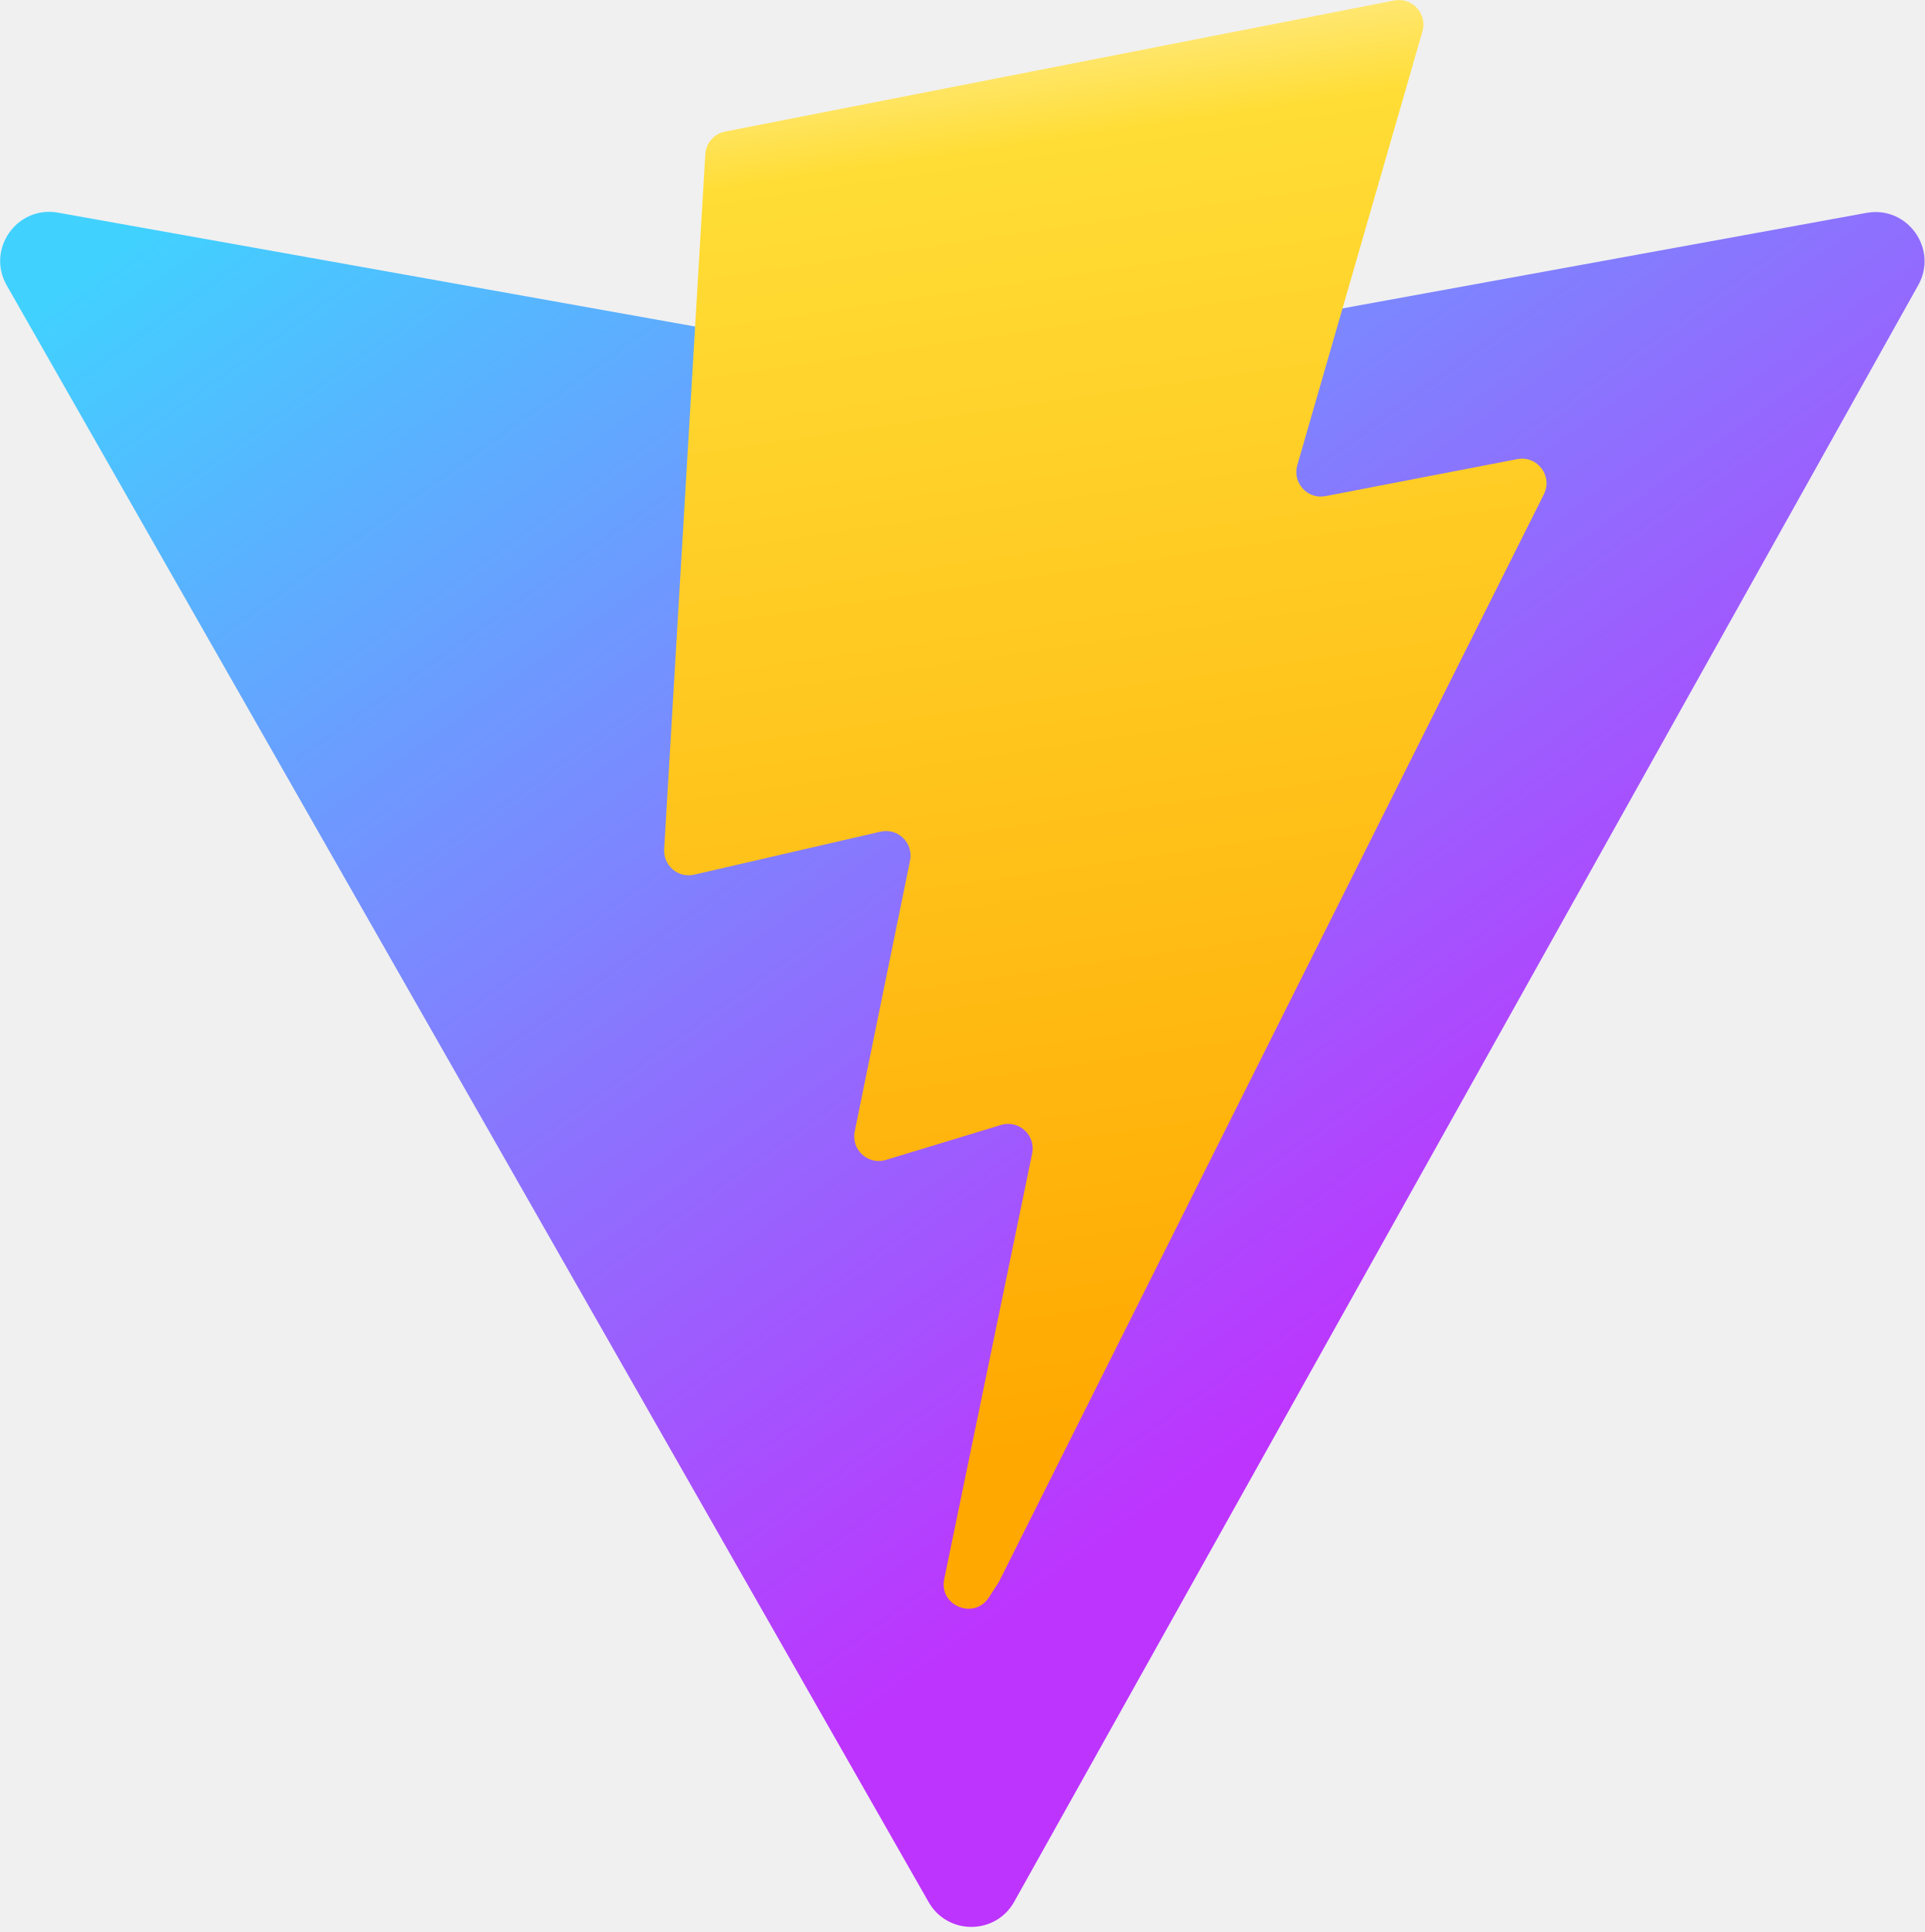
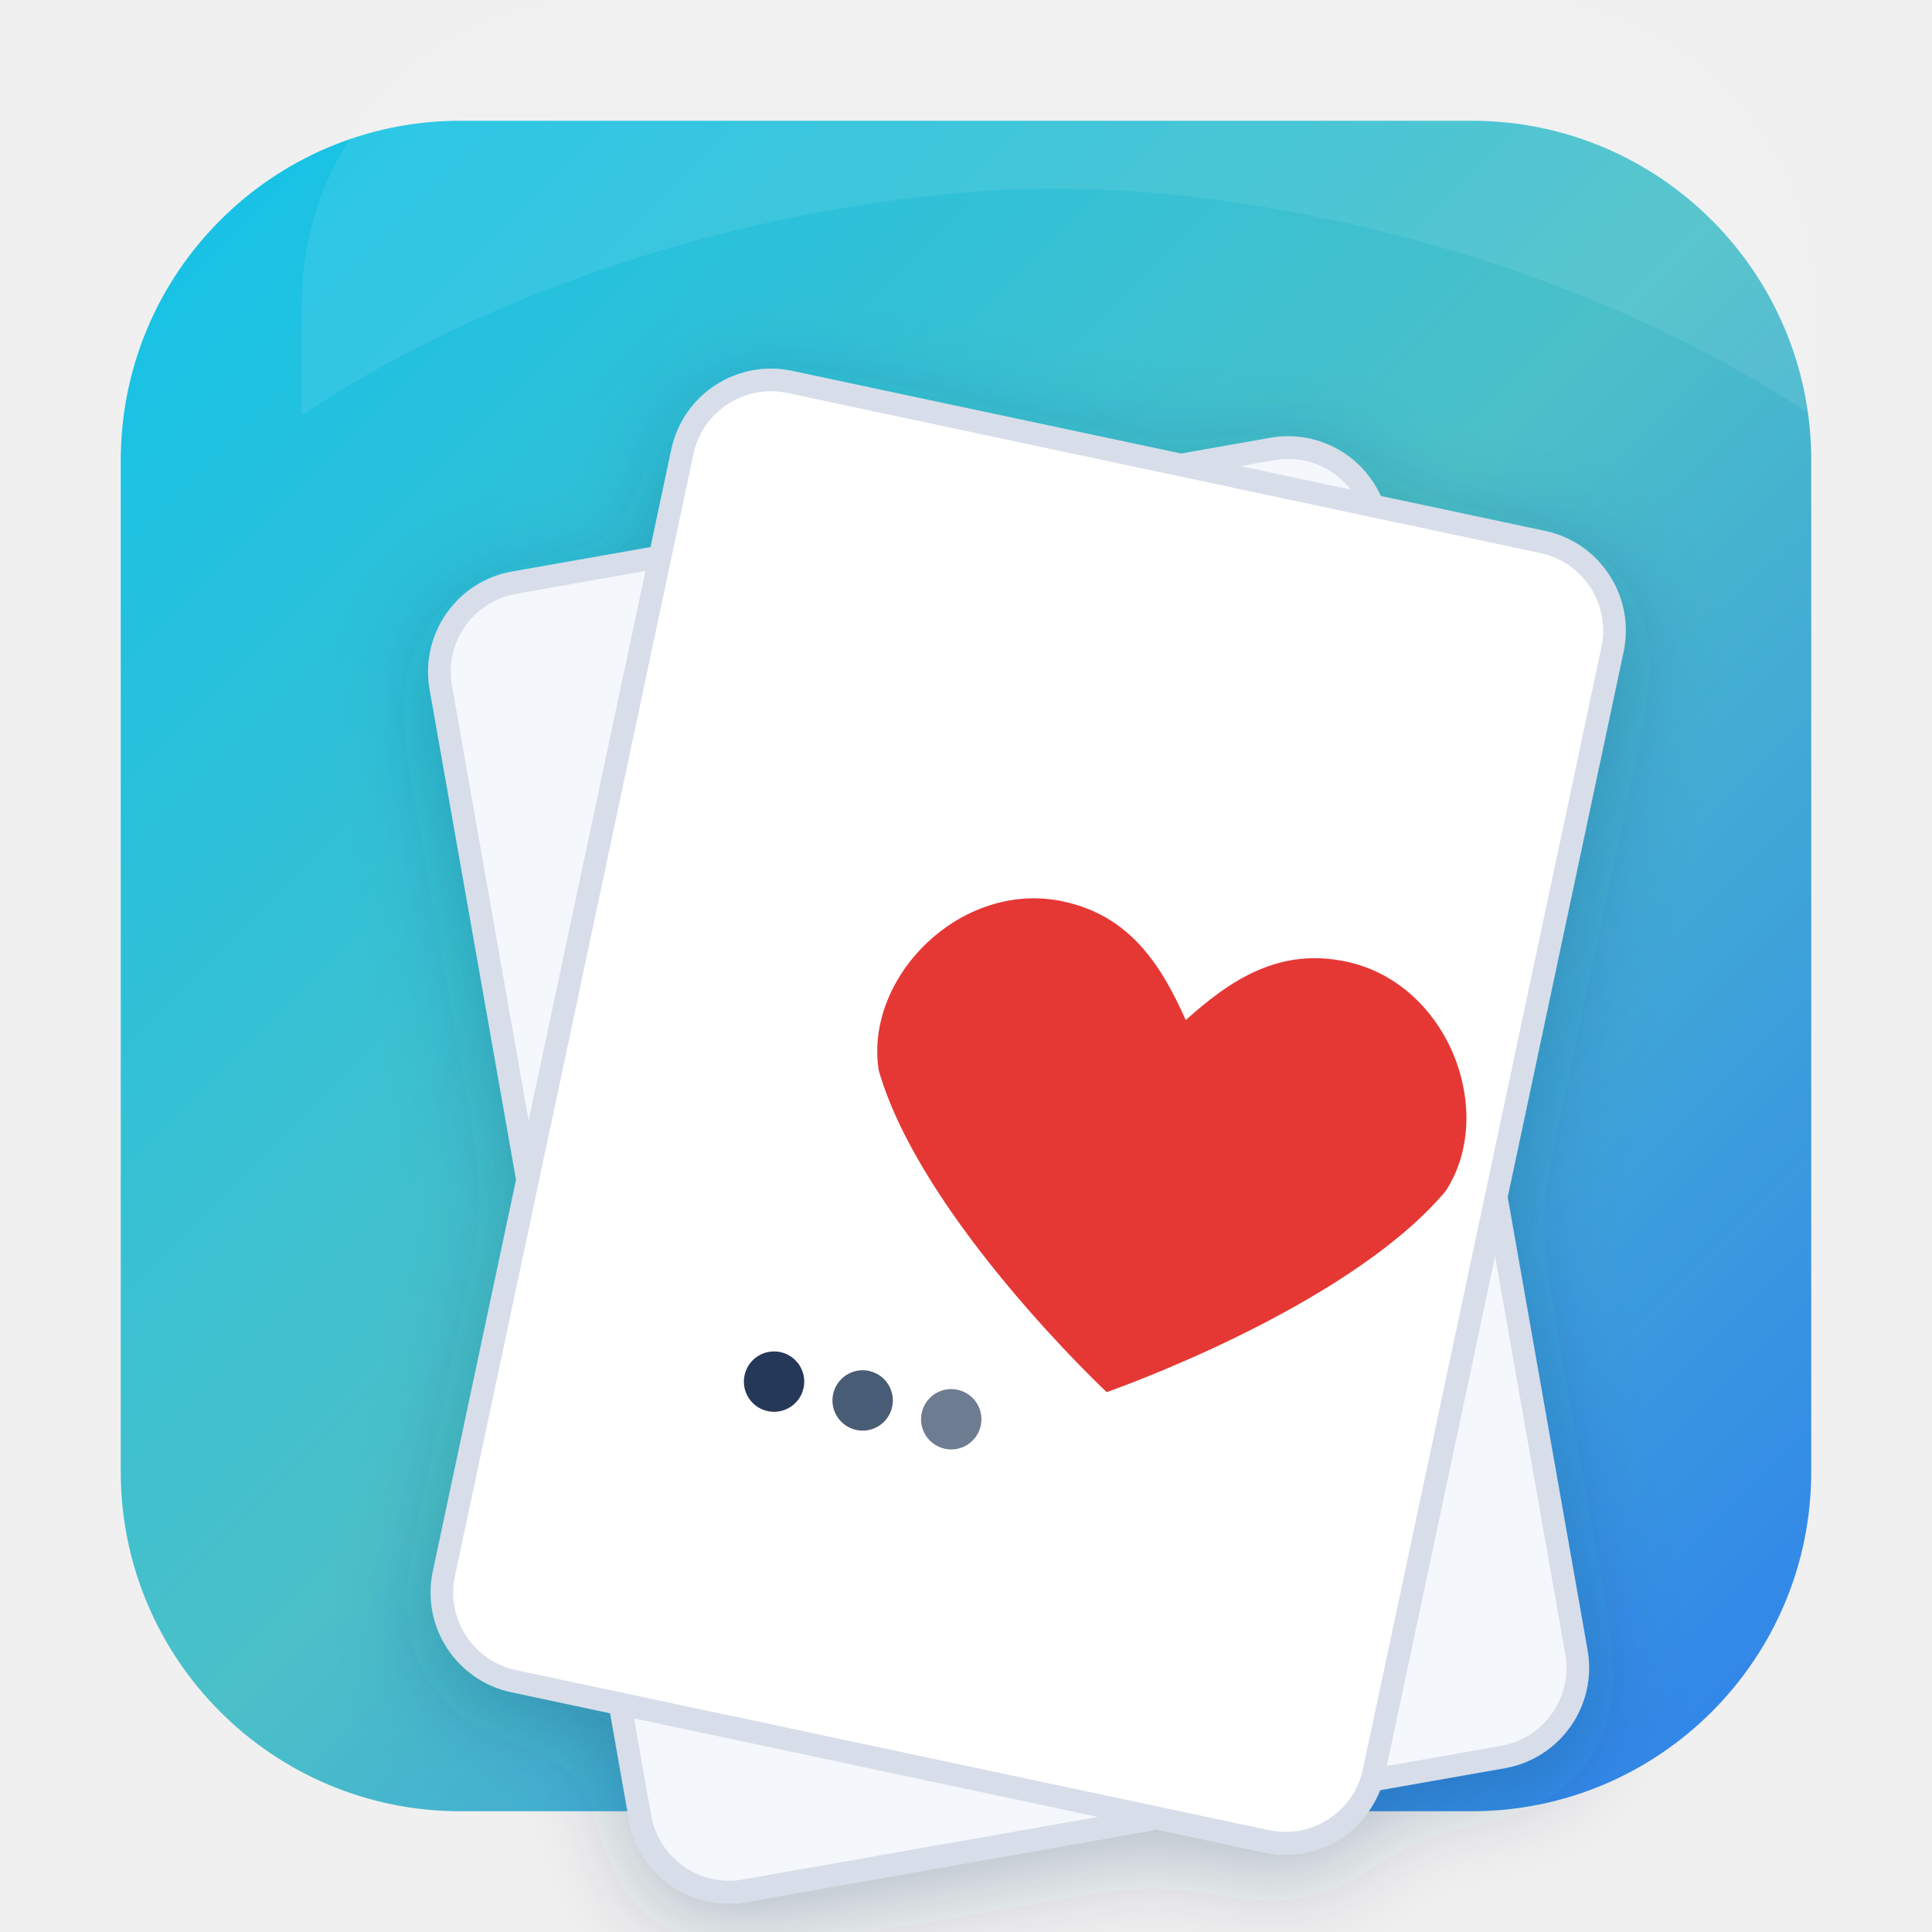
- <svg xmlns="http://www.w3.org/2000/svg" aria-hidden="true" role="img" class="iconify iconify--logos" width="31.88" height="32" preserveAspectRatio="xMidYMid meet" viewBox="0 0 256 257">
+ <svg xmlns="http://www.w3.org/2000/svg" viewBox="0 0 1024 1024" role="img">
  <defs>
-     <linearGradient id="IconifyId1813088fe1fbc01fb466" x1="-.828%" x2="57.636%" y1="7.652%" y2="78.411%">
-       <stop offset="0%" stop-color="#41D1FF" />
-       <stop offset="100%" stop-color="#BD34FE" />
+     <linearGradient id="bg" x1="0" y1="0" x2="1" y2="1">
+       <stop offset="0%" stop-color="#12c2e9" />
+       <stop offset="50%" stop-color="#4bc0c8" />
+       <stop offset="100%" stop-color="#2f80ed" />
    </linearGradient>
-     <linearGradient id="IconifyId1813088fe1fbc01fb467" x1="43.376%" x2="50.316%" y1="2.242%" y2="89.03%">
-       <stop offset="0%" stop-color="#FFEA83" />
-       <stop offset="8.333%" stop-color="#FFDD35" />
-       <stop offset="100%" stop-color="#FFA800" />
-     </linearGradient>
+     <filter id="softShadow" x="-20%" y="-20%" width="140%" height="140%" color-interpolation-filters="sRGB">
+       <feDropShadow dx="0" dy="12" stdDeviation="24" flood-color="#05325a" flood-opacity="0.25" />
+     </filter>
  </defs>
-   <path fill="url(#IconifyId1813088fe1fbc01fb466)" d="M255.153 37.938L134.897 252.976c-2.483 4.44-8.862 4.466-11.382.048L.875 37.958c-2.746-4.814 1.371-10.646 6.827-9.67l120.385 21.517a6.537 6.537 0 0 0 2.322-.004l117.867-21.483c5.438-.991 9.574 4.796 6.877 9.62Z" />
-   <path fill="url(#IconifyId1813088fe1fbc01fb467)" d="M185.432.063L96.44 17.501a3.268 3.268 0 0 0-2.634 3.014l-5.474 92.456a3.268 3.268 0 0 0 3.997 3.378l24.777-5.718c2.318-.535 4.413 1.507 3.936 3.838l-7.361 36.047c-.495 2.426 1.782 4.5 4.151 3.78l15.304-4.649c2.372-.72 4.652 1.36 4.15 3.788l-11.698 56.621c-.732 3.542 3.979 5.473 5.943 2.437l1.313-2.028l72.516-144.72c1.215-2.423-.88-5.186-3.54-4.672l-25.505 4.922c-2.396.462-4.435-1.77-3.759-4.114l16.646-57.705c.677-2.35-1.37-4.583-3.769-4.113Z" />
+   <rect x="64" y="64" width="896" height="896" rx="180" fill="url(#bg)" />
+   <g filter="url(#softShadow)">
+     <g transform="translate(260,270) rotate(-10 252 222)">
+       <rect x="0" y="0" width="504" height="704" rx="48" fill="#f4f7fb" />
+       <rect x="0" y="0" width="504" height="704" rx="48" fill="none" stroke="#d7deea" stroke-width="12" />
+       <g transform="translate(180,220) scale(1.2)">
+         <path d="M128 0C64 84 0 126 0 178c0 46 34 82 80 82 20 0 38-6 48-18-6 30-18 60-48 88h96c-30-28-42-58-48-88 10 12 28 18 48 18 46 0 80-36 80-82C256 126 192 84 128 0z" fill="#0e2447" />
+       </g>
+     </g>
+     <g transform="translate(320,240) rotate(12 252 222)">
+       <rect x="0" y="0" width="504" height="704" rx="48" fill="#ffffff" />
+       <rect x="0" y="0" width="504" height="704" rx="48" fill="none" stroke="#d7deea" stroke-width="12" />
+       <g transform="translate(170,220) scale(1.2)">
+         <path d="M128 224s-96-58-128-118C-15 67 18 16 64 16c30 0 48 18 64 40 16-22 34-40 64-40 46 0 79 51 64 90-32 60-128 118-128 118z" fill="#e53935" />
+       </g>
+       <g transform="translate(150,520)">
+         <circle cx="0" cy="0" r="16" fill="#0e2447" opacity="0.9" />
+         <circle cx="48" cy="0" r="16" fill="#0e2447" opacity="0.75" />
+         <circle cx="96" cy="0" r="16" fill="#0e2447" opacity="0.6" />
+       </g>
+     </g>
+   </g>
+   <path d="M160,220c120-80,280-120,400-120s280,40,400,120v-60c0-88-72-160-160-160H320c-88,0-160,72-160,160z" fill="#ffffff" opacity="0.08" />
</svg>
